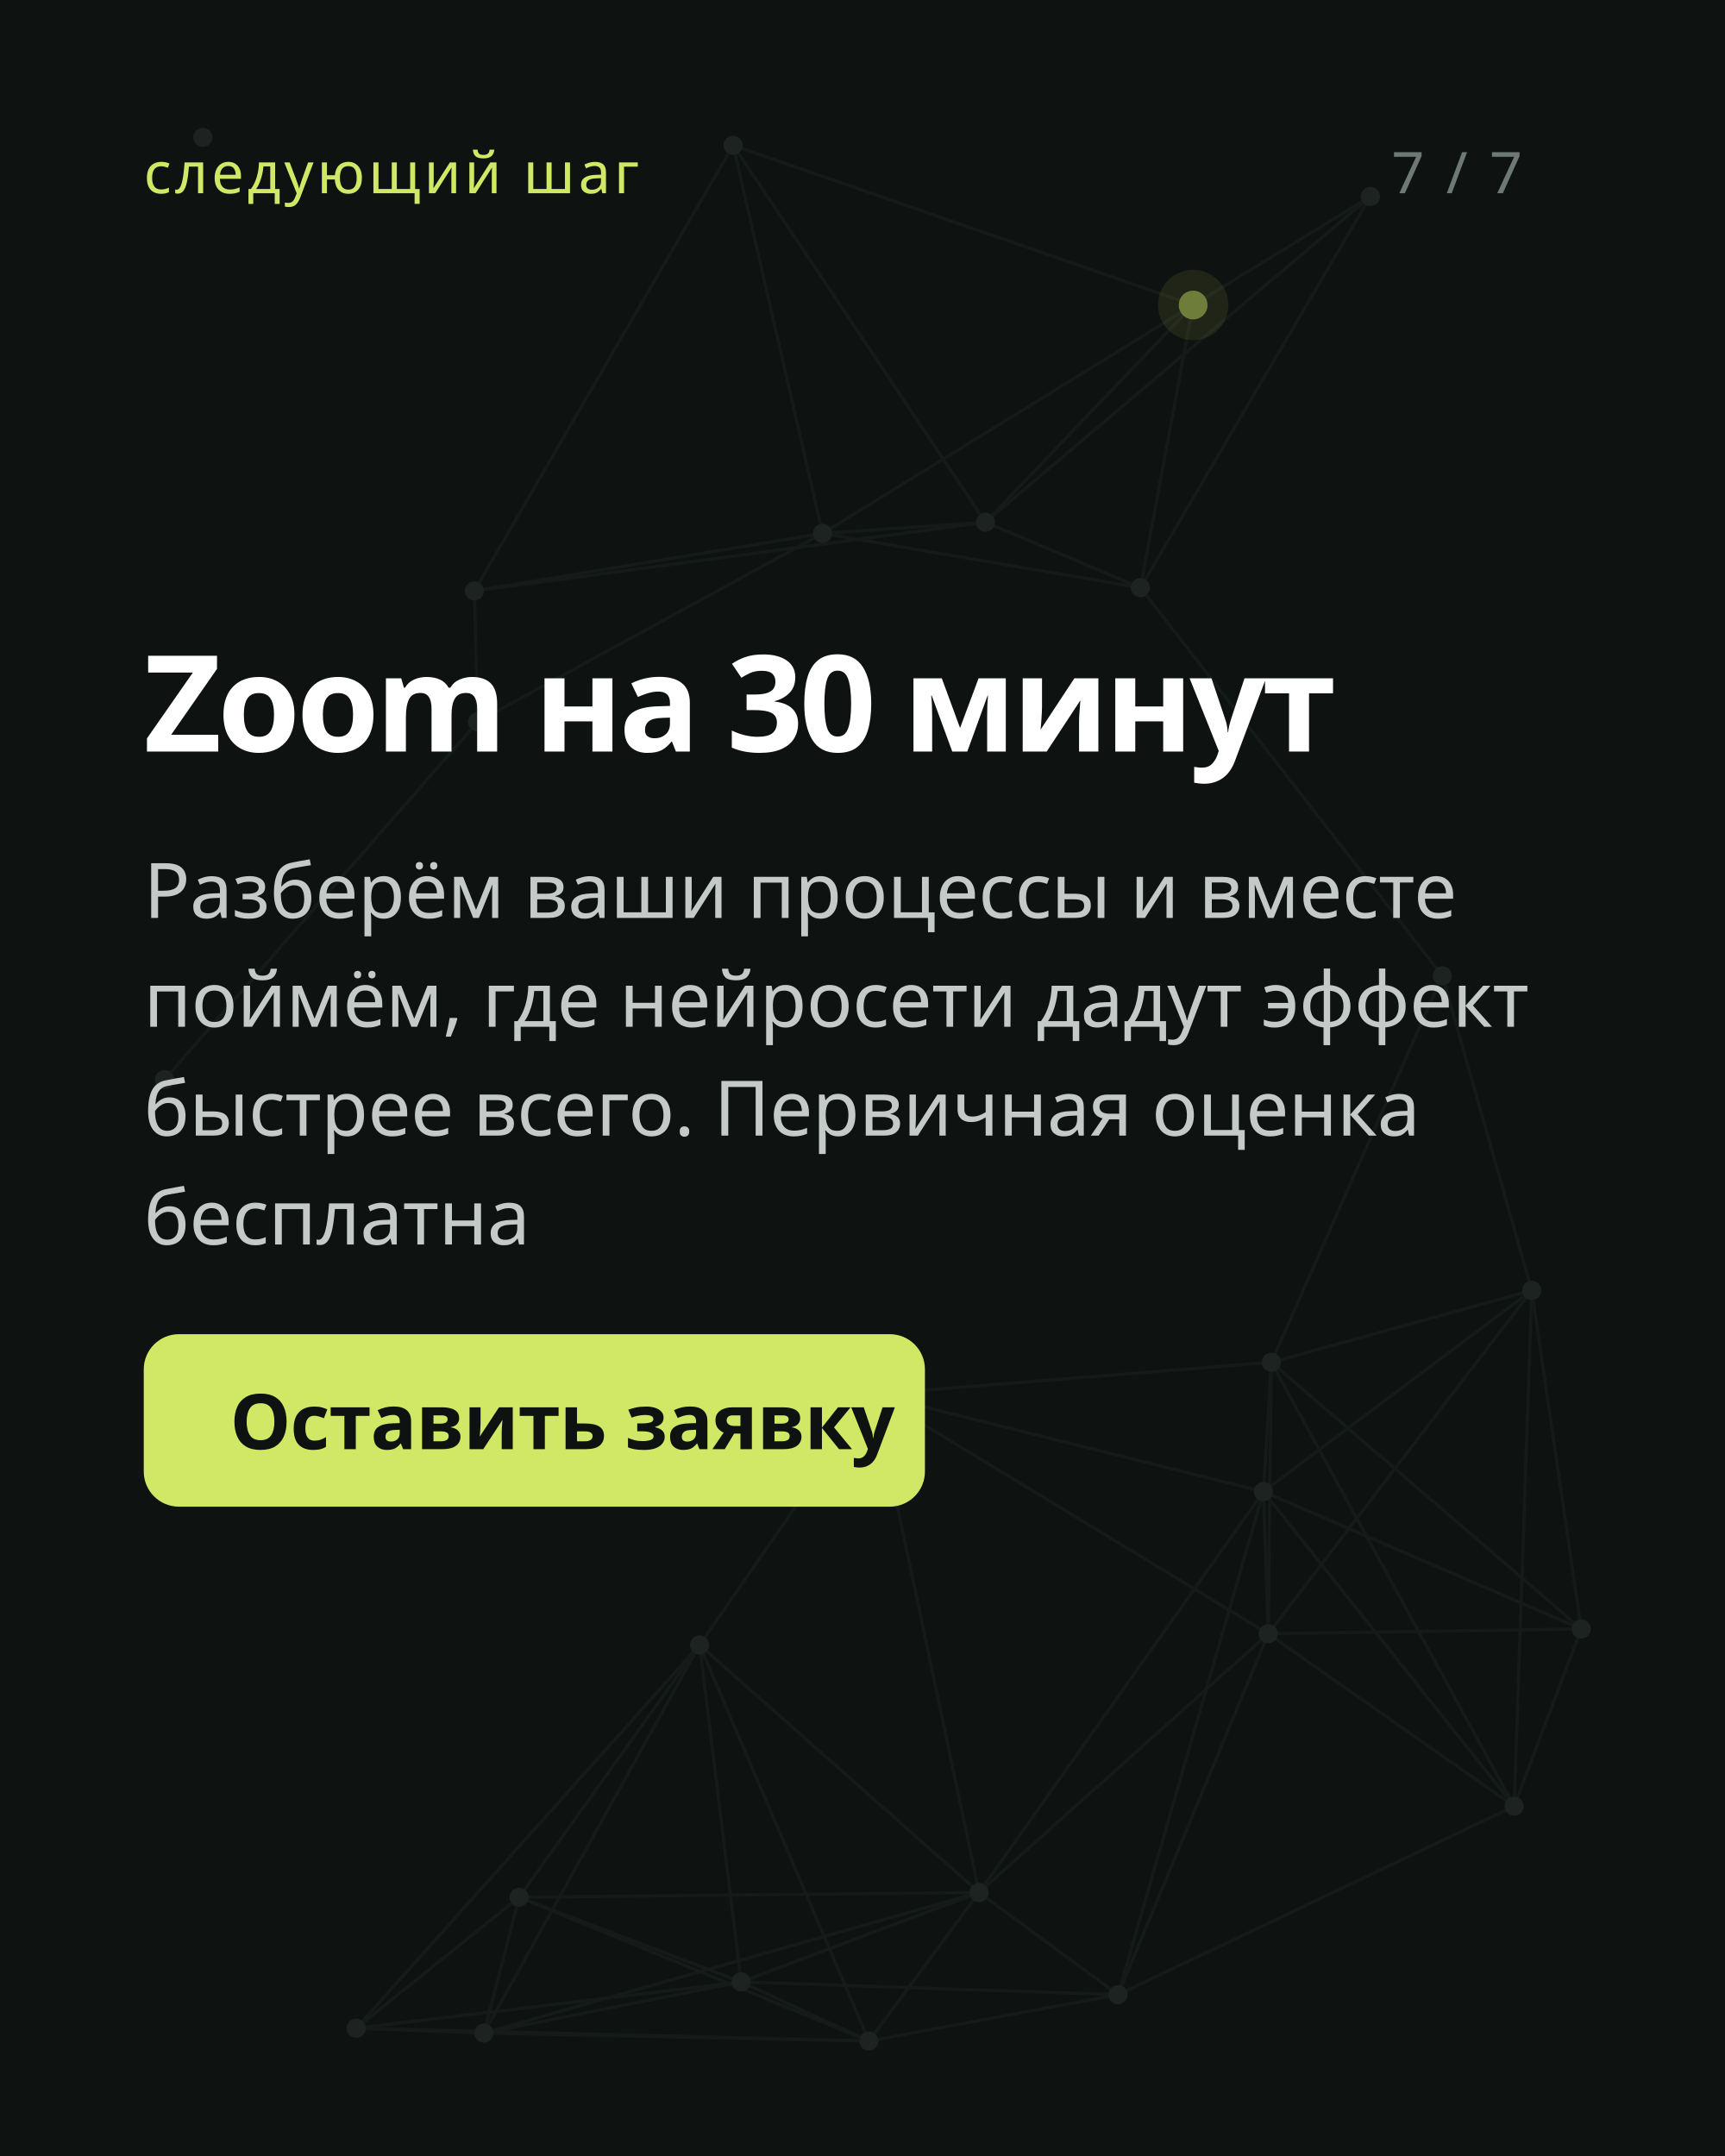
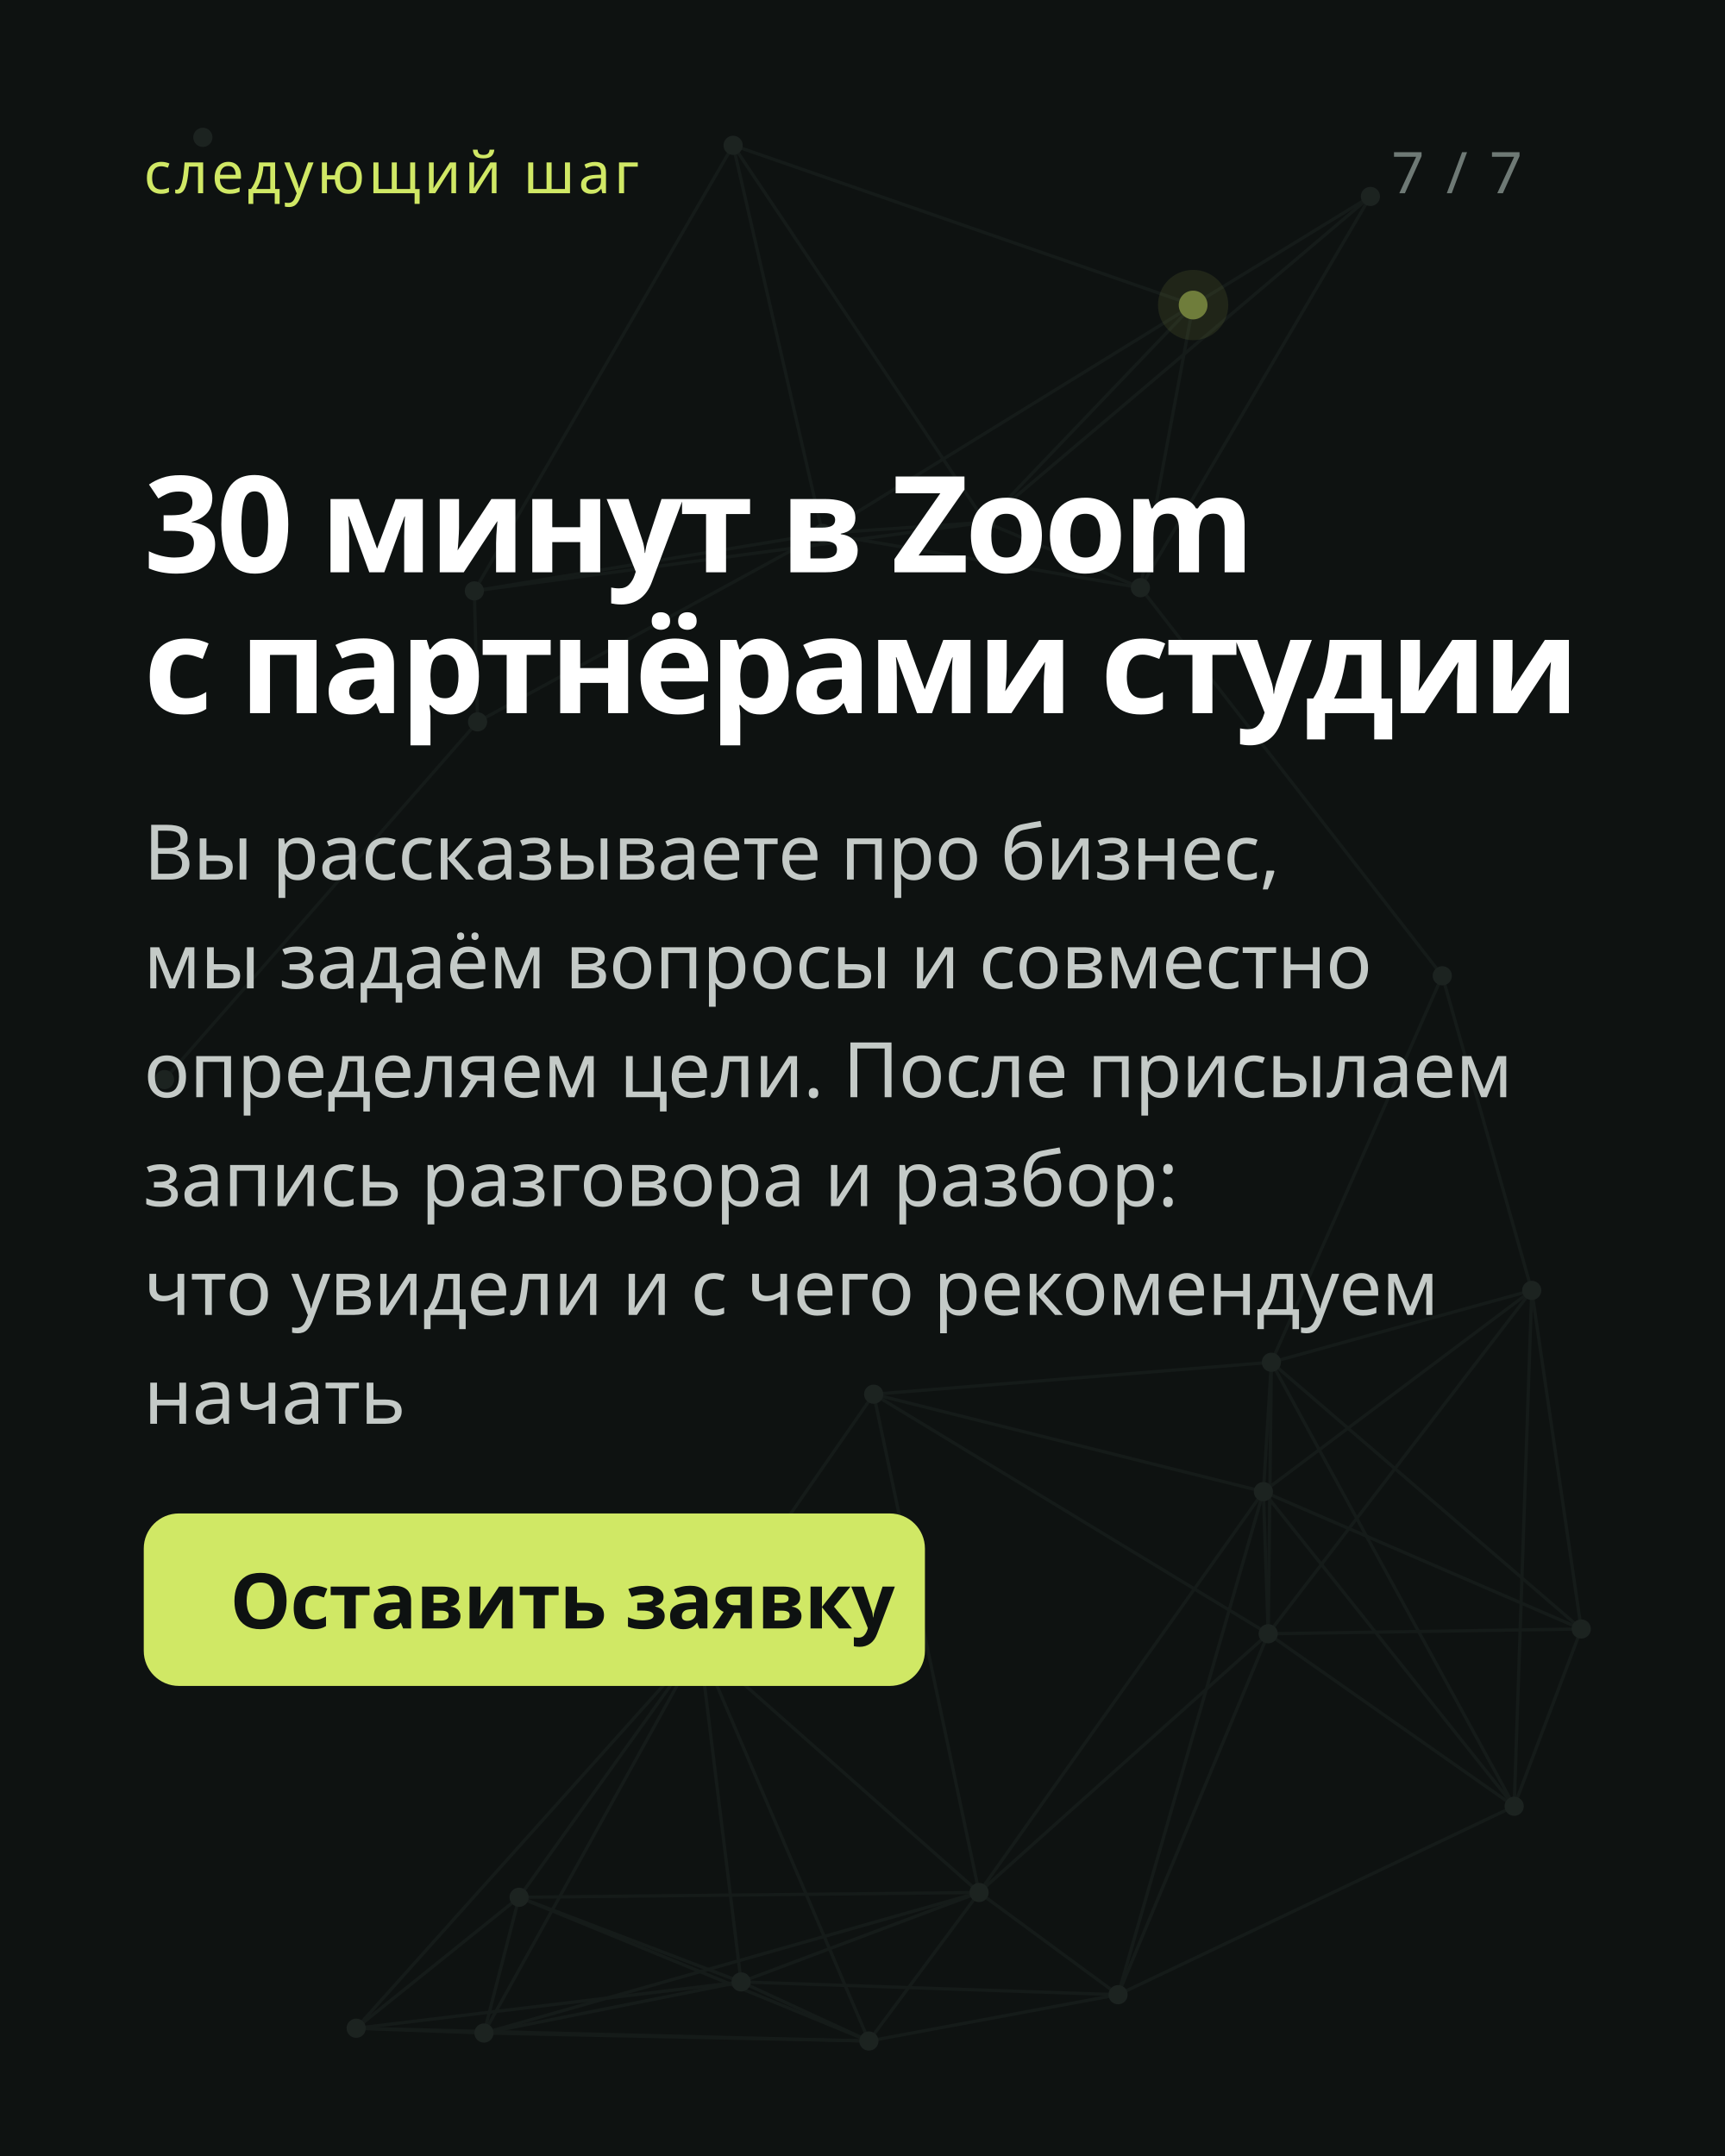
<svg xmlns="http://www.w3.org/2000/svg" width="1080" height="1350" viewBox="0 0 1080 1350">
  <rect x="0" y="0" width="1080" height="1350" rx="0" fill="#0E1211" />
  <g transform="translate(0,0) scale(1)" opacity="0.5">
    <line x1="303" y1="1273" x2="438" y2="1030" stroke="#1C2321" stroke-width="2" />
    <line x1="303" y1="1273" x2="325" y2="1188" stroke="#1C2321" stroke-width="2" />
    <line x1="303" y1="1273" x2="613" y2="1185" stroke="#1C2321" stroke-width="2" />
    <line x1="303" y1="1273" x2="223" y2="1270" stroke="#1C2321" stroke-width="2" />
    <line x1="303" y1="1273" x2="544" y2="1278" stroke="#1C2321" stroke-width="2" />
    <line x1="303" y1="1273" x2="464" y2="1241" stroke="#1C2321" stroke-width="2" />
    <line x1="617" y1="327" x2="714" y2="368" stroke="#1C2321" stroke-width="2" />
    <line x1="617" y1="327" x2="297" y2="370" stroke="#1C2321" stroke-width="2" />
    <line x1="617" y1="327" x2="459" y2="91" stroke="#1C2321" stroke-width="2" />
    <line x1="617" y1="327" x2="747" y2="191" stroke="#1C2321" stroke-width="2" />
    <line x1="617" y1="327" x2="858" y2="123" stroke="#1C2321" stroke-width="2" />
    <line x1="617" y1="327" x2="515" y2="334" stroke="#1C2321" stroke-width="2" />
    <line x1="438" y1="1030" x2="325" y2="1188" stroke="#1C2321" stroke-width="2" />
    <line x1="438" y1="1030" x2="613" y2="1185" stroke="#1C2321" stroke-width="2" />
    <line x1="438" y1="1030" x2="547" y2="873" stroke="#1C2321" stroke-width="2" />
    <line x1="438" y1="1030" x2="223" y2="1270" stroke="#1C2321" stroke-width="2" />
    <line x1="438" y1="1030" x2="544" y2="1278" stroke="#1C2321" stroke-width="2" />
    <line x1="438" y1="1030" x2="464" y2="1241" stroke="#1C2321" stroke-width="2" />
    <line x1="700" y1="1249" x2="794" y2="1023" stroke="#1C2321" stroke-width="2" />
    <line x1="700" y1="1249" x2="613" y2="1185" stroke="#1C2321" stroke-width="2" />
    <line x1="700" y1="1249" x2="948" y2="1131" stroke="#1C2321" stroke-width="2" />
    <line x1="700" y1="1249" x2="544" y2="1278" stroke="#1C2321" stroke-width="2" />
    <line x1="700" y1="1249" x2="791" y2="934" stroke="#1C2321" stroke-width="2" />
    <line x1="700" y1="1249" x2="464" y2="1241" stroke="#1C2321" stroke-width="2" />
    <line x1="990" y1="1020" x2="794" y2="1023" stroke="#1C2321" stroke-width="2" />
    <line x1="990" y1="1020" x2="948" y2="1131" stroke="#1C2321" stroke-width="2" />
    <line x1="990" y1="1020" x2="796" y2="853" stroke="#1C2321" stroke-width="2" />
    <line x1="990" y1="1020" x2="791" y2="934" stroke="#1C2321" stroke-width="2" />
    <line x1="990" y1="1020" x2="959" y2="808" stroke="#1C2321" stroke-width="2" />
    <line x1="325" y1="1188" x2="613" y2="1185" stroke="#1C2321" stroke-width="2" />
    <line x1="325" y1="1188" x2="223" y2="1270" stroke="#1C2321" stroke-width="2" />
    <line x1="325" y1="1188" x2="544" y2="1278" stroke="#1C2321" stroke-width="2" />
    <line x1="325" y1="1188" x2="464" y2="1241" stroke="#1C2321" stroke-width="2" />
    <line x1="299" y1="452" x2="297" y2="370" stroke="#1C2321" stroke-width="2" />
    <line x1="299" y1="452" x2="103" y2="676" stroke="#1C2321" stroke-width="2" />
    <line x1="299" y1="452" x2="515" y2="334" stroke="#1C2321" stroke-width="2" />
    <line x1="794" y1="1023" x2="613" y2="1185" stroke="#1C2321" stroke-width="2" />
    <line x1="794" y1="1023" x2="547" y2="873" stroke="#1C2321" stroke-width="2" />
    <line x1="794" y1="1023" x2="948" y2="1131" stroke="#1C2321" stroke-width="2" />
    <line x1="794" y1="1023" x2="796" y2="853" stroke="#1C2321" stroke-width="2" />
    <line x1="794" y1="1023" x2="791" y2="934" stroke="#1C2321" stroke-width="2" />
    <line x1="794" y1="1023" x2="959" y2="808" stroke="#1C2321" stroke-width="2" />
    <line x1="613" y1="1185" x2="547" y2="873" stroke="#1C2321" stroke-width="2" />
    <line x1="613" y1="1185" x2="544" y2="1278" stroke="#1C2321" stroke-width="2" />
    <line x1="613" y1="1185" x2="791" y2="934" stroke="#1C2321" stroke-width="2" />
    <line x1="613" y1="1185" x2="464" y2="1241" stroke="#1C2321" stroke-width="2" />
    <line x1="547" y1="873" x2="796" y2="853" stroke="#1C2321" stroke-width="2" />
    <line x1="547" y1="873" x2="791" y2="934" stroke="#1C2321" stroke-width="2" />
    <line x1="714" y1="368" x2="747" y2="191" stroke="#1C2321" stroke-width="2" />
    <line x1="714" y1="368" x2="858" y2="123" stroke="#1C2321" stroke-width="2" />
    <line x1="714" y1="368" x2="903" y2="611" stroke="#1C2321" stroke-width="2" />
    <line x1="714" y1="368" x2="515" y2="334" stroke="#1C2321" stroke-width="2" />
    <line x1="297" y1="370" x2="459" y2="91" stroke="#1C2321" stroke-width="2" />
    <line x1="297" y1="370" x2="515" y2="334" stroke="#1C2321" stroke-width="2" />
    <line x1="948" y1="1131" x2="796" y2="853" stroke="#1C2321" stroke-width="2" />
    <line x1="948" y1="1131" x2="791" y2="934" stroke="#1C2321" stroke-width="2" />
    <line x1="948" y1="1131" x2="959" y2="808" stroke="#1C2321" stroke-width="2" />
    <line x1="459" y1="91" x2="747" y2="191" stroke="#1C2321" stroke-width="2" />
    <line x1="459" y1="91" x2="515" y2="334" stroke="#1C2321" stroke-width="2" />
    <line x1="747" y1="191" x2="858" y2="123" stroke="#1C2321" stroke-width="2" />
    <line x1="747" y1="191" x2="515" y2="334" stroke="#1C2321" stroke-width="2" />
    <line x1="223" y1="1270" x2="544" y2="1278" stroke="#1C2321" stroke-width="2" />
    <line x1="223" y1="1270" x2="464" y2="1241" stroke="#1C2321" stroke-width="2" />
    <line x1="903" y1="611" x2="796" y2="853" stroke="#1C2321" stroke-width="2" />
    <line x1="903" y1="611" x2="959" y2="808" stroke="#1C2321" stroke-width="2" />
    <line x1="544" y1="1278" x2="464" y2="1241" stroke="#1C2321" stroke-width="2" />
    <line x1="796" y1="853" x2="791" y2="934" stroke="#1C2321" stroke-width="2" />
    <line x1="796" y1="853" x2="959" y2="808" stroke="#1C2321" stroke-width="2" />
    <line x1="791" y1="934" x2="959" y2="808" stroke="#1C2321" stroke-width="2" />
    <circle cx="303" cy="1273" r="6" fill="#2A3330" />
    <circle cx="617" cy="327" r="6" fill="#2A3330" />
    <circle cx="438" cy="1030" r="6" fill="#2A3330" />
    <circle cx="700" cy="1249" r="6" fill="#2A3330" />
    <circle cx="127" cy="86" r="6" fill="#2A3330" />
    <circle cx="990" cy="1020" r="6" fill="#2A3330" />
    <circle cx="325" cy="1188" r="6" fill="#2A3330" />
    <circle cx="299" cy="452" r="6" fill="#2A3330" />
    <circle cx="794" cy="1023" r="6" fill="#2A3330" />
    <circle cx="613" cy="1185" r="6" fill="#2A3330" />
    <circle cx="547" cy="873" r="6" fill="#2A3330" />
    <circle cx="714" cy="368" r="6" fill="#2A3330" />
    <circle cx="297" cy="370" r="6" fill="#2A3330" />
    <circle cx="948" cy="1131" r="6" fill="#2A3330" />
    <circle cx="459" cy="91" r="6" fill="#2A3330" />
    <circle cx="747" cy="191" r="9" fill="#D0E865" />
    <circle cx="747" cy="191" r="22" fill="#D0E865" opacity=".18" />
    <circle cx="223" cy="1270" r="6" fill="#2A3330" />
    <circle cx="103" cy="676" r="6" fill="#2A3330" />
    <circle cx="858" cy="123" r="6" fill="#2A3330" />
    <circle cx="903" cy="611" r="6" fill="#2A3330" />
    <circle cx="544" cy="1278" r="6" fill="#2A3330" />
    <circle cx="796" cy="853" r="6" fill="#2A3330" />
    <circle cx="791" cy="934" r="6" fill="#2A3330" />
    <circle cx="464" cy="1241" r="6" fill="#2A3330" />
    <circle cx="515" cy="334" r="6" fill="#2A3330" />
    <circle cx="959" cy="808" r="6" fill="#2A3330" />
  </g>
  <text x="90" y="121" font-family="JetBrains Mono" font-size="36" font-weight="400" letter-spacing="2.16" fill="#D0E865">следующий шаг</text>
  <text x="871.19" y="121" font-family="JetBrains Mono" font-size="36" font-weight="400" letter-spacing="2.16" fill="#6E7975">7 / 7</text>
-   <text x="90" y="470.59" font-family="Manrope" font-size="84" font-weight="600" letter-spacing="-2.52" fill="#FFFFFF">Zoom на 30 минут</text>
-   <text x="90" y="574.78" font-family="Manrope" font-size="48" font-weight="400" letter-spacing="-0.24" fill="#C4CAC7">Разберём ваши процессы и вместе</text>
-   <text x="90" y="642.94" font-family="Manrope" font-size="48" font-weight="400" letter-spacing="-0.24" fill="#C4CAC7">поймём, где нейросети дадут эффект</text>
-   <text x="90" y="711.09" font-family="Manrope" font-size="48" font-weight="400" letter-spacing="-0.24" fill="#C4CAC7">быстрее всего. Первичная оценка</text>
-   <text x="90" y="779.25" font-family="Manrope" font-size="48" font-weight="400" letter-spacing="-0.24" fill="#C4CAC7">бесплатна</text>
-   <rect x="90" y="835.41" width="489.09" height="108" rx="22" fill="#D0E865" />
-   <text x="144" y="907.41" font-family="Manrope" font-size="48" font-weight="600" letter-spacing="-0.48" fill="#0E1211">Оставить заявку</text>
+   <text x="90" y="358.34" font-family="Manrope" font-size="84" font-weight="600" letter-spacing="-2.52" fill="#FFFFFF">30 минут в Zoom</text>
+   <text x="90" y="446.53" font-family="Manrope" font-size="84" font-weight="600" letter-spacing="-2.52" fill="#FFFFFF">с партнёрами студии</text>
+   <text x="90" y="550.72" font-family="Manrope" font-size="48" font-weight="400" letter-spacing="-0.24" fill="#C4CAC7">Вы рассказываете про бизнес,</text>
+   <text x="90" y="618.88" font-family="Manrope" font-size="48" font-weight="400" letter-spacing="-0.24" fill="#C4CAC7">мы задаём вопросы и совместно</text>
+   <text x="90" y="687.03" font-family="Manrope" font-size="48" font-weight="400" letter-spacing="-0.24" fill="#C4CAC7">определяем цели. После присылаем</text>
+   <text x="90" y="755.19" font-family="Manrope" font-size="48" font-weight="400" letter-spacing="-0.24" fill="#C4CAC7">запись разговора и разбор:</text>
+   <text x="90" y="823.34" font-family="Manrope" font-size="48" font-weight="400" letter-spacing="-0.24" fill="#C4CAC7">что увидели и с чего рекомендуем</text>
+   <text x="90" y="891.5" font-family="Manrope" font-size="48" font-weight="400" letter-spacing="-0.24" fill="#C4CAC7">начать</text>
+   <rect x="90" y="947.66" width="489.09" height="108" rx="22" fill="#D0E865" />
+   <text x="144" y="1019.66" font-family="Manrope" font-size="48" font-weight="600" letter-spacing="-0.48" fill="#0E1211">Оставить заявку</text>
</svg>
